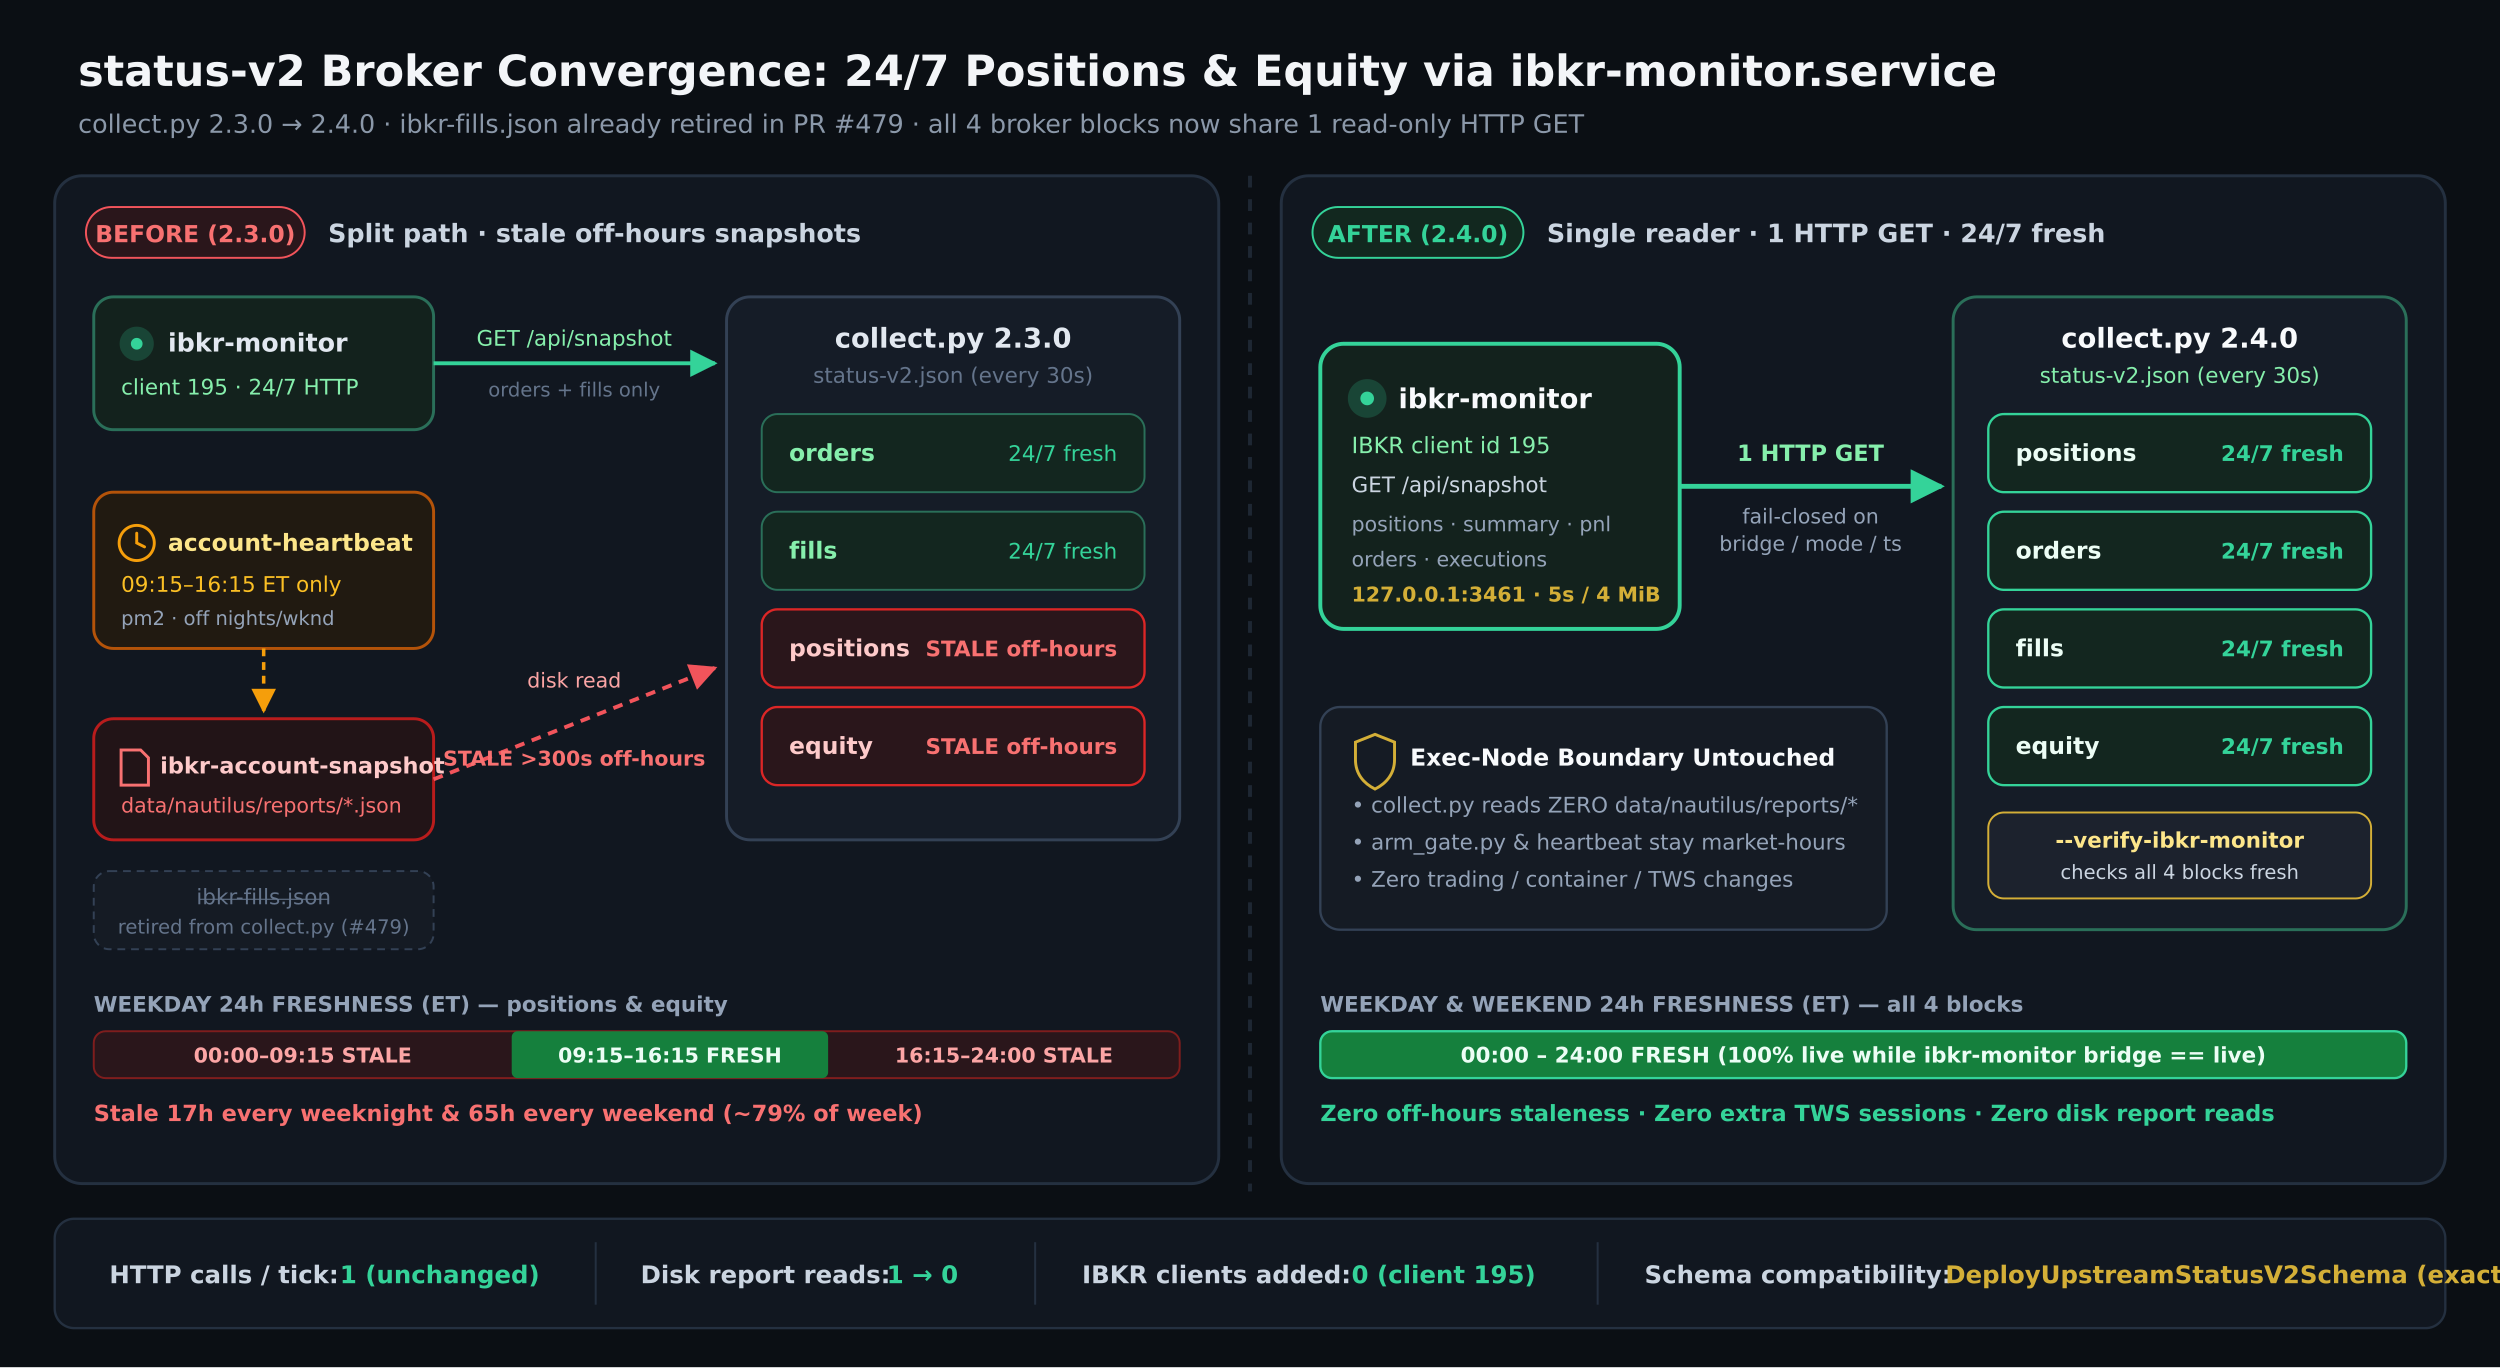
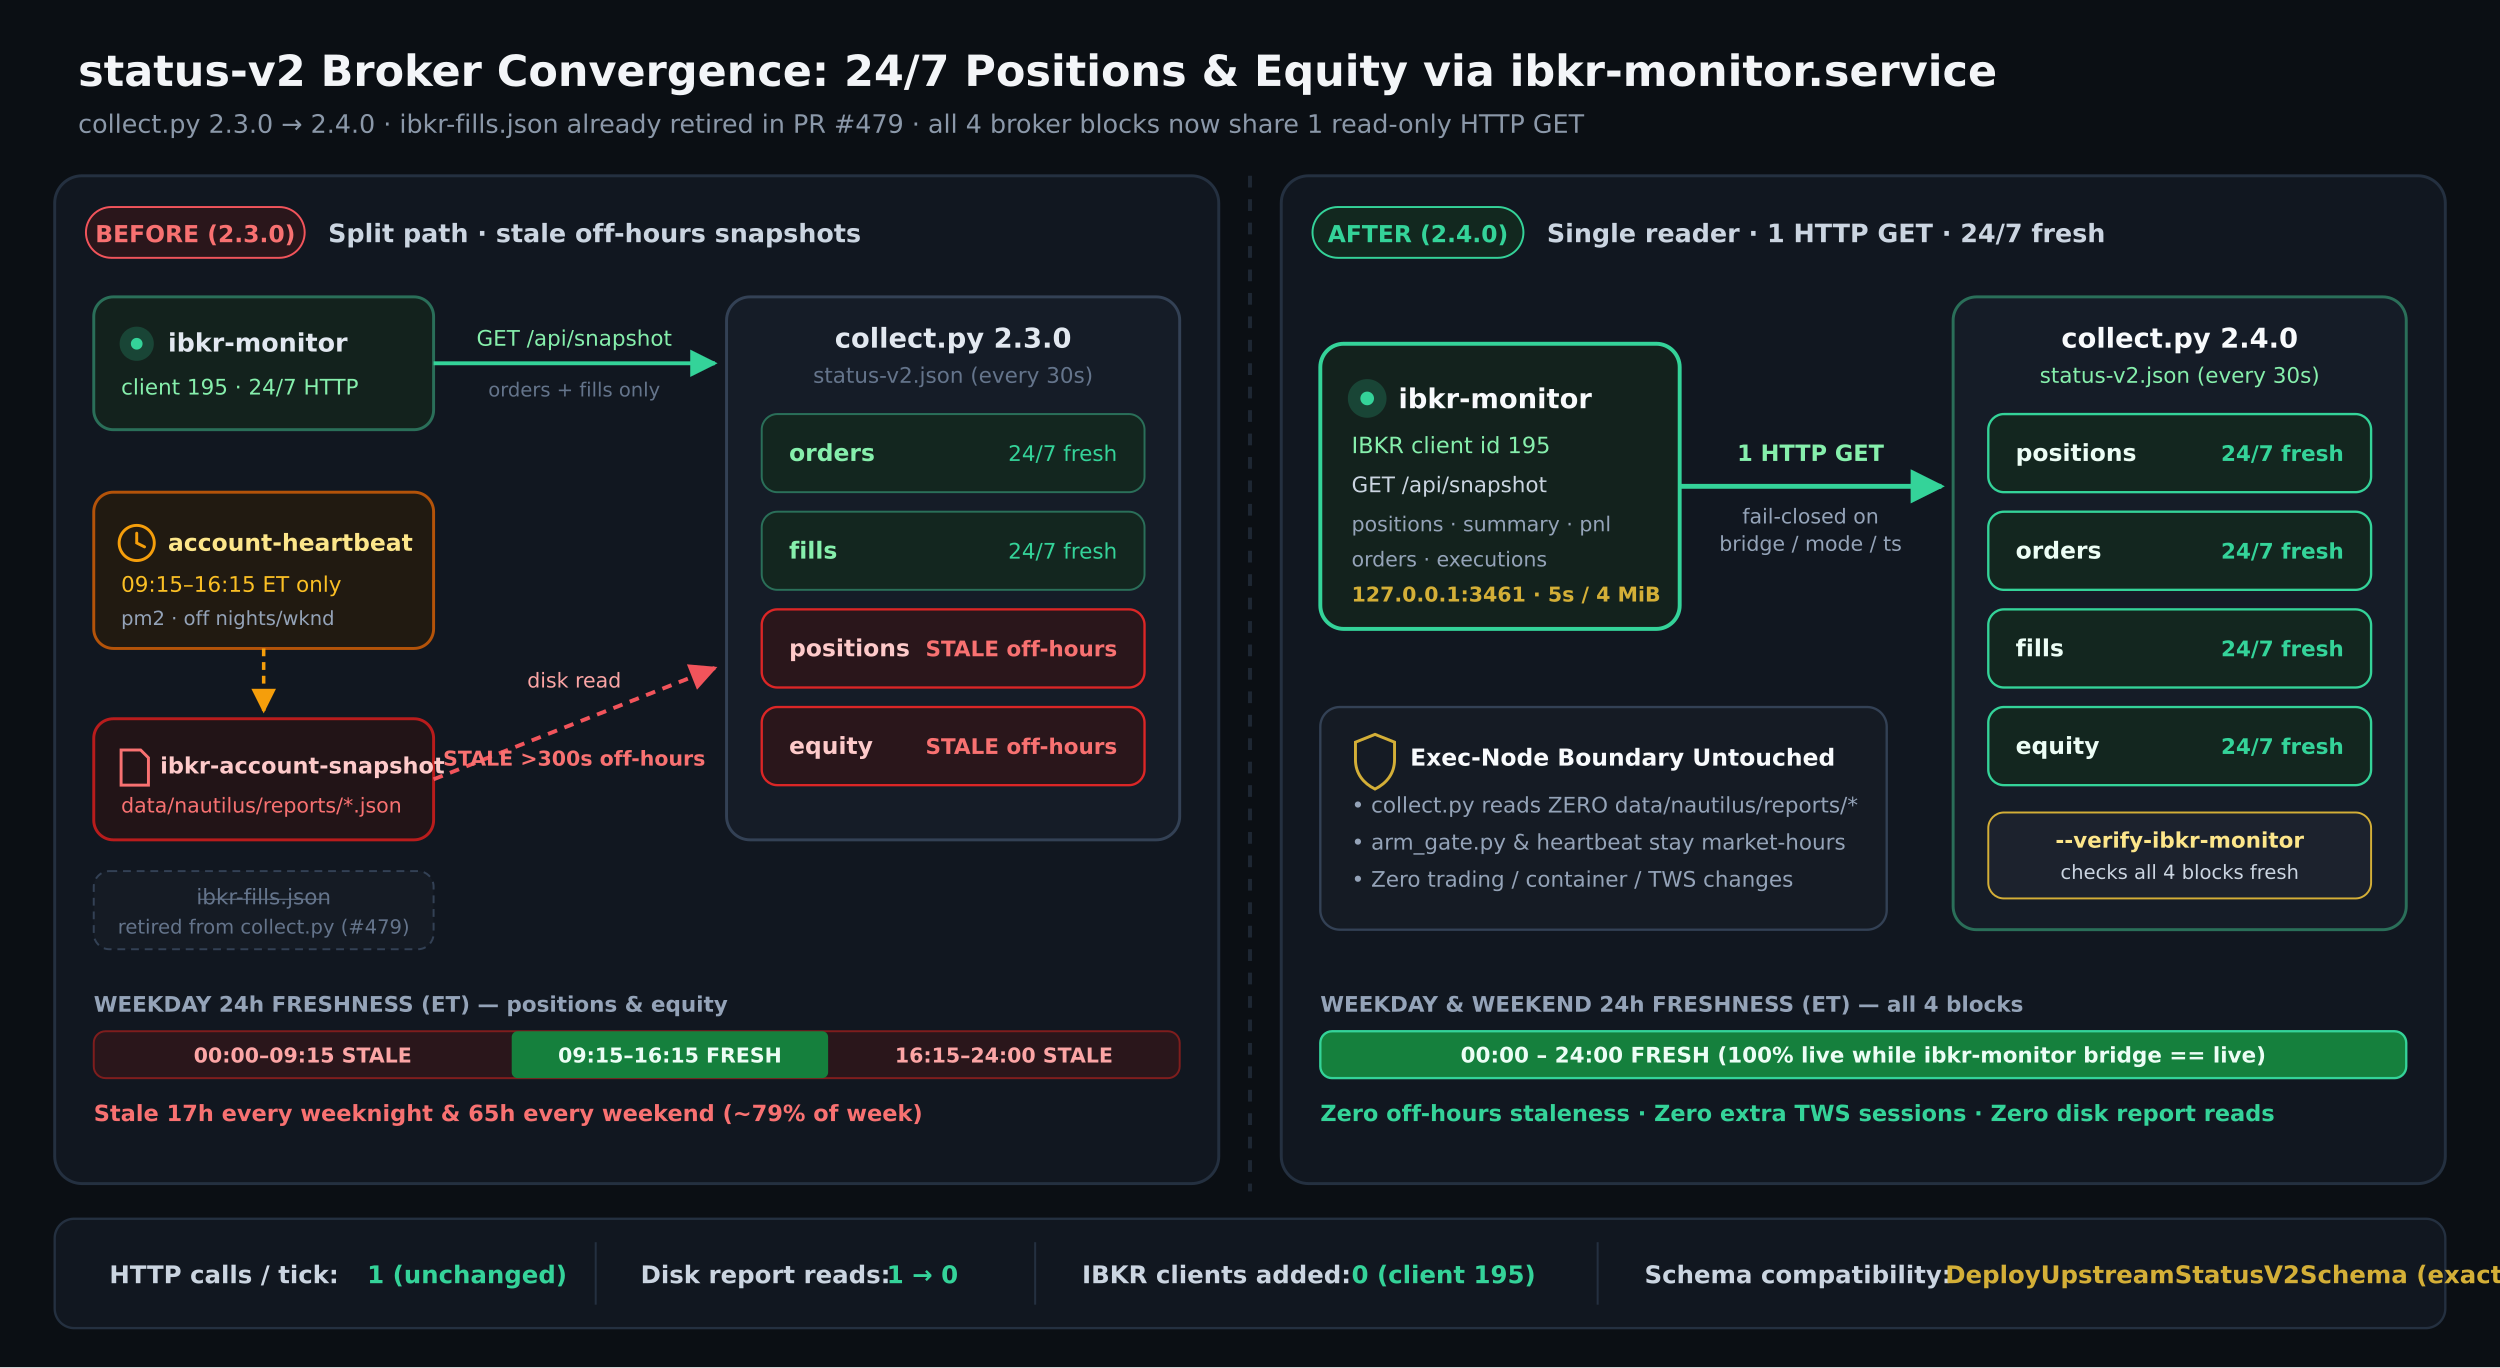
<svg xmlns="http://www.w3.org/2000/svg" viewBox="0 0 1280 700" width="1280" height="700" font-family="Manrope, 'Public Sans', 'DejaVu Sans', sans-serif">
  <defs>
    <marker id="arrowMuted" viewBox="0 0 10 10" refX="9" refY="5" markerWidth="7" markerHeight="7" orient="auto-start-reverse">
      <path d="M0 0 L10 5 L0 10 z" fill="#8b98a9" />
    </marker>
    <marker id="arrowRed" viewBox="0 0 10 10" refX="9" refY="5" markerWidth="7" markerHeight="7" orient="auto-start-reverse">
      <path d="M0 0 L10 5 L0 10 z" fill="#f2545b" />
    </marker>
    <marker id="arrowAmber" viewBox="0 0 10 10" refX="9" refY="5" markerWidth="7" markerHeight="7" orient="auto-start-reverse">
      <path d="M0 0 L10 5 L0 10 z" fill="#f59e0b" />
    </marker>
    <marker id="arrowGreen" viewBox="0 0 10 10" refX="9" refY="5" markerWidth="7" markerHeight="7" orient="auto-start-reverse">
      <path d="M0 0 L10 5 L0 10 z" fill="#34d399" />
    </marker>
    <marker id="arrowGold" viewBox="0 0 10 10" refX="9" refY="5" markerWidth="7" markerHeight="7" orient="auto-start-reverse">
      <path d="M0 0 L10 5 L0 10 z" fill="#d4af37" />
    </marker>
  </defs>
  <rect width="1280" height="700" fill="#0b0f14" />
  <text x="40" y="44" fill="#f3f5f8" font-size="22" font-weight="700">
    status-v2 Broker Convergence: 24/7 Positions &amp; Equity via
    ibkr-monitor.service
  </text>
  <text x="40" y="68" fill="#8b98a9" font-size="13">
    collect.py 2.3.0 → 2.4.0 · ibkr-fills.json already retired in PR
    #479 · all 4 broker blocks now share 1 read-only HTTP GET
  </text>
  <line x1="640" y1="90" x2="640" y2="610" stroke="#1e2733" stroke-width="2" stroke-dasharray="6 6" />
  <rect x="28" y="90" width="596" height="516" rx="14" fill="#111720" stroke="#243040" stroke-width="1.5" />
  <rect x="44" y="106" width="112" height="26" rx="13" fill="#2a161b" stroke="#f2545b" stroke-width="1" />
  <text x="100" y="124" text-anchor="middle" fill="#f87171" font-size="12" font-weight="700">
    BEFORE (2.3.0)
  </text>
  <text x="168" y="124" fill="#cbd5e1" font-size="13" font-weight="600">
    Split path · stale off-hours snapshots
  </text>
  <rect x="48" y="152" width="174" height="68" rx="10" fill="#13221d" stroke="#2a6f59" stroke-width="1.5" />
  <circle cx="70" cy="176" r="8" fill="#34d399" opacity="0.2" stroke="#34d399" stroke-width="1.5" />
  <circle cx="70" cy="176" r="3" fill="#34d399" />
  <text x="86" y="180" fill="#e2e8f0" font-size="13" font-weight="700">
    ibkr-monitor
  </text>
  <text x="62" y="202" fill="#86efac" font-size="11">
    client 195 · 24/7 HTTP
  </text>
  <line x1="222" y1="186" x2="366" y2="186" stroke="#34d399" stroke-width="2" marker-end="url(#arrowGreen)" />
  <text x="294" y="177" text-anchor="middle" fill="#86efac" font-size="11">
    GET /api/snapshot
  </text>
  <text x="294" y="203" text-anchor="middle" fill="#64748b" font-size="10">
    orders + fills only
  </text>
  <rect x="48" y="252" width="174" height="80" rx="10" fill="#211a11" stroke="#b45309" stroke-width="1.5" />
  <circle cx="70" cy="278" r="9" fill="none" stroke="#f59e0b" stroke-width="1.5" />
  <path d="M70 273 L70 278 L74 280" fill="none" stroke="#f59e0b" stroke-width="1.5" stroke-linecap="round" />
  <text x="86" y="282" fill="#fde68a" font-size="12" font-weight="700">
    account-heartbeat
  </text>
  <text x="62" y="303" fill="#fbbf24" font-size="11">
    09:15–16:15 ET only
  </text>
  <text x="62" y="320" fill="#94a3b8" font-size="10">
    pm2 · off nights/wknd
  </text>
  <line x1="135" y1="332" x2="135" y2="364" stroke="#f59e0b" stroke-width="1.8" stroke-dasharray="4 3" marker-end="url(#arrowAmber)" />
  <rect x="48" y="368" width="174" height="62" rx="10" fill="#221417" stroke="#b91c1c" stroke-width="1.5" />
  <path d="M62 384 h10 l4 4 v14 h-14 z" fill="none" stroke="#f87171" stroke-width="1.5" />
  <text x="82" y="396" fill="#fecaca" font-size="11.5" font-weight="700">
    ibkr-account-snapshot
  </text>
  <text x="62" y="416" fill="#f87171" font-size="10.5">
    data/nautilus/reports/*.json
  </text>
  <line x1="222" y1="399" x2="366" y2="342" stroke="#f2545b" stroke-width="2" stroke-dasharray="5 4" marker-end="url(#arrowRed)" />
  <text x="294" y="352" text-anchor="middle" fill="#fca5a5" font-size="10.5">
    disk read
  </text>
  <text x="294" y="392" text-anchor="middle" fill="#f87171" font-size="10.5" font-weight="700">
    STALE &gt;300s off-hours
  </text>
  <rect x="48" y="446" width="174" height="40" rx="8" fill="#151b24" stroke="#334155" stroke-width="1" stroke-dasharray="4 3" />
  <text x="135" y="463" text-anchor="middle" fill="#64748b" font-size="11" text-decoration="line-through">
    ibkr-fills.json
  </text>
  <text x="135" y="478" text-anchor="middle" fill="#64748b" font-size="10">
    retired from collect.py (#479)
  </text>
  <rect x="372" y="152" width="232" height="278" rx="12" fill="#151c27" stroke="#334155" stroke-width="1.5" />
  <text x="488" y="178" text-anchor="middle" fill="#e2e8f0" font-size="14" font-weight="700">
    collect.py 2.3.0
  </text>
  <text x="488" y="196" text-anchor="middle" fill="#64748b" font-size="11">
    status-v2.json (every 30s)
  </text>
  <rect x="390" y="212" width="196" height="40" rx="8" fill="#13261f" stroke="#2a6f59" stroke-width="1" />
  <text x="404" y="236" fill="#86efac" font-size="12" font-weight="700">
    orders
  </text>
  <text x="572" y="236" text-anchor="end" fill="#34d399" font-size="11">
    24/7 fresh
  </text>
  <rect x="390" y="262" width="196" height="40" rx="8" fill="#13261f" stroke="#2a6f59" stroke-width="1" />
  <text x="404" y="286" fill="#86efac" font-size="12" font-weight="700">
    fills
  </text>
  <text x="572" y="286" text-anchor="end" fill="#34d399" font-size="11">
    24/7 fresh
  </text>
  <rect x="390" y="312" width="196" height="40" rx="8" fill="#2a161b" stroke="#dc2626" stroke-width="1.2" />
  <text x="404" y="336" fill="#fecaca" font-size="12" font-weight="700">
    positions
  </text>
  <text x="572" y="336" text-anchor="end" fill="#f87171" font-size="11" font-weight="700">
    STALE off-hours
  </text>
  <rect x="390" y="362" width="196" height="40" rx="8" fill="#2a161b" stroke="#dc2626" stroke-width="1.2" />
  <text x="404" y="386" fill="#fecaca" font-size="12" font-weight="700">
    equity
  </text>
  <text x="572" y="386" text-anchor="end" fill="#f87171" font-size="11" font-weight="700">
    STALE off-hours
  </text>
  <text x="48" y="518" fill="#94a3b8" font-size="11" font-weight="700">
    WEEKDAY 24h FRESHNESS (ET) — positions &amp; equity
  </text>
  <rect x="48" y="528" width="556" height="24" rx="6" fill="#2a161b" stroke="#7f1d1d" stroke-width="1" />
  <rect x="262" y="528" width="162" height="24" rx="3" fill="#15803d" />
  <text x="155" y="544" text-anchor="middle" fill="#fca5a5" font-size="10.5" font-weight="700">
    00:00–09:15 STALE
  </text>
  <text x="343" y="544" text-anchor="middle" fill="#ecfdf5" font-size="10.5" font-weight="700">
    09:15–16:15 FRESH
  </text>
  <text x="514" y="544" text-anchor="middle" fill="#fca5a5" font-size="10.5" font-weight="700">
    16:15–24:00 STALE
  </text>
  <text x="48" y="574" fill="#f87171" font-size="11.5" font-weight="600">
    Stale 17h every weeknight &amp; 65h every weekend (~79% of week)
  </text>
  <rect x="656" y="90" width="596" height="516" rx="14" fill="#111720" stroke="#243040" stroke-width="1.5" />
  <rect x="672" y="106" width="108" height="26" rx="13" fill="#12281f" stroke="#34d399" stroke-width="1" />
  <text x="726" y="124" text-anchor="middle" fill="#34d399" font-size="12" font-weight="700">
    AFTER (2.4.0)
  </text>
  <text x="792" y="124" fill="#cbd5e1" font-size="13" font-weight="600">
    Single reader · 1 HTTP GET · 24/7 fresh
  </text>
  <rect x="676" y="176" width="184" height="146" rx="12" fill="#13221d" stroke="#34d399" stroke-width="2" />
  <circle cx="700" cy="204" r="9" fill="#34d399" opacity="0.2" stroke="#34d399" stroke-width="1.8" />
  <circle cx="700" cy="204" r="3.5" fill="#34d399" />
  <text x="716" y="209" fill="#f8fafc" font-size="14" font-weight="700">
    ibkr-monitor
  </text>
  <text x="692" y="232" fill="#86efac" font-size="11.5">
    IBKR client id 195
  </text>
  <text x="692" y="252" fill="#cbd5e1" font-size="11">GET /api/snapshot</text>
  <text x="692" y="272" fill="#94a3b8" font-size="10.5">
    positions · summary · pnl
  </text>
  <text x="692" y="290" fill="#94a3b8" font-size="10.5">
    orders · executions
  </text>
  <text x="692" y="308" fill="#d4af37" font-size="10.5" font-weight="600">
    127.0.0.1:3461 · 5s / 4 MiB
  </text>
  <line x1="860" y1="249" x2="994" y2="249" stroke="#34d399" stroke-width="2.5" marker-end="url(#arrowGreen)" />
  <text x="927" y="236" text-anchor="middle" fill="#86efac" font-size="11.5" font-weight="700">
    1 HTTP GET
  </text>
  <text x="927" y="268" text-anchor="middle" fill="#94a3b8" font-size="10.5">
    fail-closed on
  </text>
  <text x="927" y="282" text-anchor="middle" fill="#94a3b8" font-size="10.5">
    bridge / mode / ts
  </text>
  <rect x="676" y="362" width="290" height="114" rx="10" fill="#151b24" stroke="#334155" stroke-width="1.2" />
  <path d="M694 380 l10 -4 l10 4 v9 c0 7 -4 12 -10 15 c-6 -3 -10 -8 -10 -15 z" fill="none" stroke="#d4af37" stroke-width="1.5" />
  <text x="722" y="392" fill="#f8fafc" font-size="12" font-weight="700">
    Exec-Node Boundary Untouched
  </text>
  <text x="692" y="416" fill="#94a3b8" font-size="11">
    • collect.py reads ZERO data/nautilus/reports/*
  </text>
  <text x="692" y="435" fill="#94a3b8" font-size="11">
    • arm_gate.py &amp; heartbeat stay market-hours
  </text>
  <text x="692" y="454" fill="#94a3b8" font-size="11">
    • Zero trading / container / TWS changes
  </text>
  <rect x="1000" y="152" width="232" height="324" rx="12" fill="#151c27" stroke="#2a6f59" stroke-width="1.5" />
  <text x="1116" y="178" text-anchor="middle" fill="#f8fafc" font-size="14" font-weight="700">
    collect.py 2.4.0
  </text>
  <text x="1116" y="196" text-anchor="middle" fill="#86efac" font-size="11">
    status-v2.json (every 30s)
  </text>
  <rect x="1018" y="212" width="196" height="40" rx="8" fill="#13261f" stroke="#34d399" stroke-width="1.2" />
  <text x="1032" y="236" fill="#ecfdf5" font-size="12" font-weight="700">
    positions
  </text>
  <text x="1200" y="236" text-anchor="end" fill="#34d399" font-size="11" font-weight="700">
    24/7 fresh
  </text>
  <rect x="1018" y="262" width="196" height="40" rx="8" fill="#13261f" stroke="#34d399" stroke-width="1.2" />
  <text x="1032" y="286" fill="#ecfdf5" font-size="12" font-weight="700">
    orders
  </text>
  <text x="1200" y="286" text-anchor="end" fill="#34d399" font-size="11" font-weight="700">
    24/7 fresh
  </text>
  <rect x="1018" y="312" width="196" height="40" rx="8" fill="#13261f" stroke="#34d399" stroke-width="1.2" />
  <text x="1032" y="336" fill="#ecfdf5" font-size="12" font-weight="700">
    fills
  </text>
  <text x="1200" y="336" text-anchor="end" fill="#34d399" font-size="11" font-weight="700">
    24/7 fresh
  </text>
  <rect x="1018" y="362" width="196" height="40" rx="8" fill="#13261f" stroke="#34d399" stroke-width="1.2" />
  <text x="1032" y="386" fill="#ecfdf5" font-size="12" font-weight="700">
    equity
  </text>
  <text x="1200" y="386" text-anchor="end" fill="#34d399" font-size="11" font-weight="700">
    24/7 fresh
  </text>
  <rect x="1018" y="416" width="196" height="44" rx="8" fill="#1c222d" stroke="#d4af37" stroke-width="1" />
  <text x="1116" y="434" text-anchor="middle" fill="#fde68a" font-size="11" font-weight="700">
    --verify-ibkr-monitor
  </text>
  <text x="1116" y="450" text-anchor="middle" fill="#cbd5e1" font-size="10">
    checks all 4 blocks fresh
  </text>
  <text x="676" y="518" fill="#94a3b8" font-size="11" font-weight="700">
    WEEKDAY &amp; WEEKEND 24h FRESHNESS (ET) — all 4 blocks
  </text>
  <rect x="676" y="528" width="556" height="24" rx="6" fill="#15803d" stroke="#34d399" stroke-width="1.2" />
  <text x="954" y="544" text-anchor="middle" fill="#ecfdf5" font-size="11" font-weight="700">
    00:00 – 24:00 FRESH (100% live while ibkr-monitor bridge == live)
  </text>
  <text x="676" y="574" fill="#34d399" font-size="11.5" font-weight="600">
    Zero off-hours staleness · Zero extra TWS sessions · Zero disk
    report reads
  </text>
  <rect x="28" y="624" width="1224" height="56" rx="10" fill="#111720" stroke="#243040" stroke-width="1.2" />
  <text x="56" y="657" fill="#cbd5e1" font-size="12.5" font-weight="700">
    HTTP calls / tick:
  </text>
-   <text x="174" y="657" fill="#34d399" font-size="12.5" font-weight="700">
+   <text x="188" y="657" fill="#34d399" font-size="12.5" font-weight="700">
    1 (unchanged)
  </text>
  <line x1="305" y1="636" x2="305" y2="668" stroke="#243040" stroke-width="1" />
  <text x="328" y="657" fill="#cbd5e1" font-size="12.5" font-weight="700">
    Disk report reads:
  </text>
  <text x="454" y="657" fill="#34d399" font-size="12.5" font-weight="700">
    1 → 0
  </text>
  <line x1="530" y1="636" x2="530" y2="668" stroke="#243040" stroke-width="1" />
  <text x="554" y="657" fill="#cbd5e1" font-size="12.5" font-weight="700">
    IBKR clients added:
  </text>
  <text x="692" y="657" fill="#34d399" font-size="12.5" font-weight="700">
    0 (client 195)
  </text>
  <line x1="818" y1="636" x2="818" y2="668" stroke="#243040" stroke-width="1" />
  <text x="842" y="657" fill="#cbd5e1" font-size="12.5" font-weight="700">
    Schema compatibility:
  </text>
  <text x="996" y="657" fill="#d4af37" font-size="12.5" font-weight="700">
    DeployUpstreamStatusV2Schema (exact)
  </text>
</svg>
